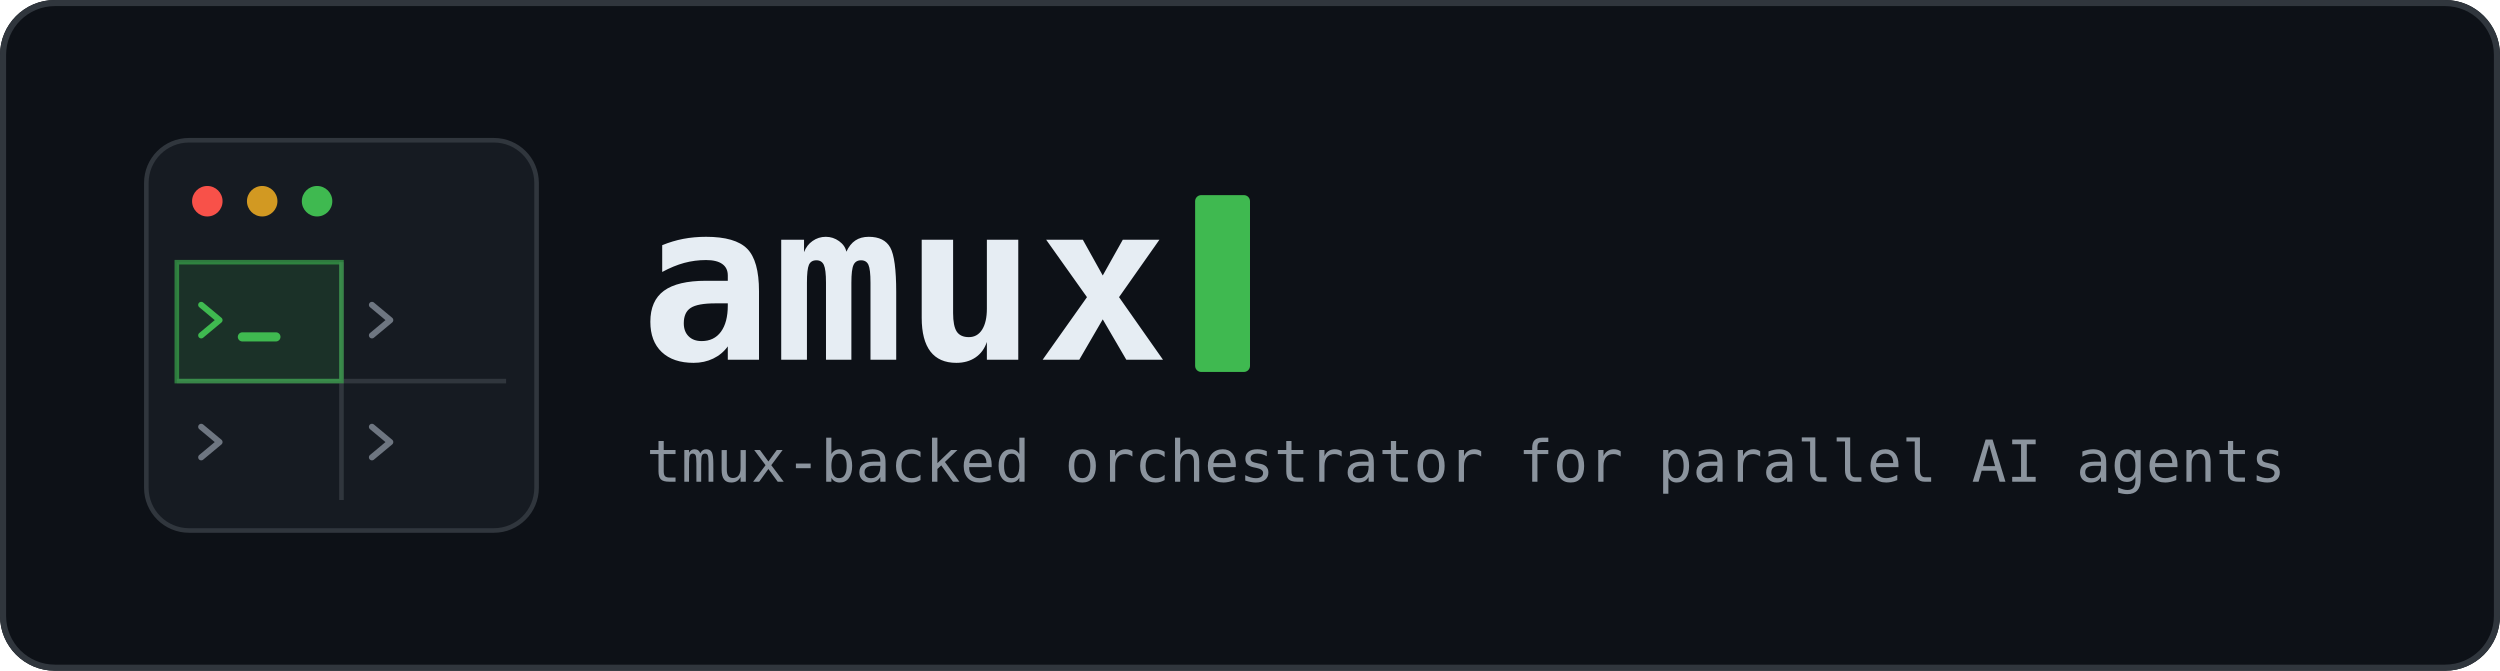
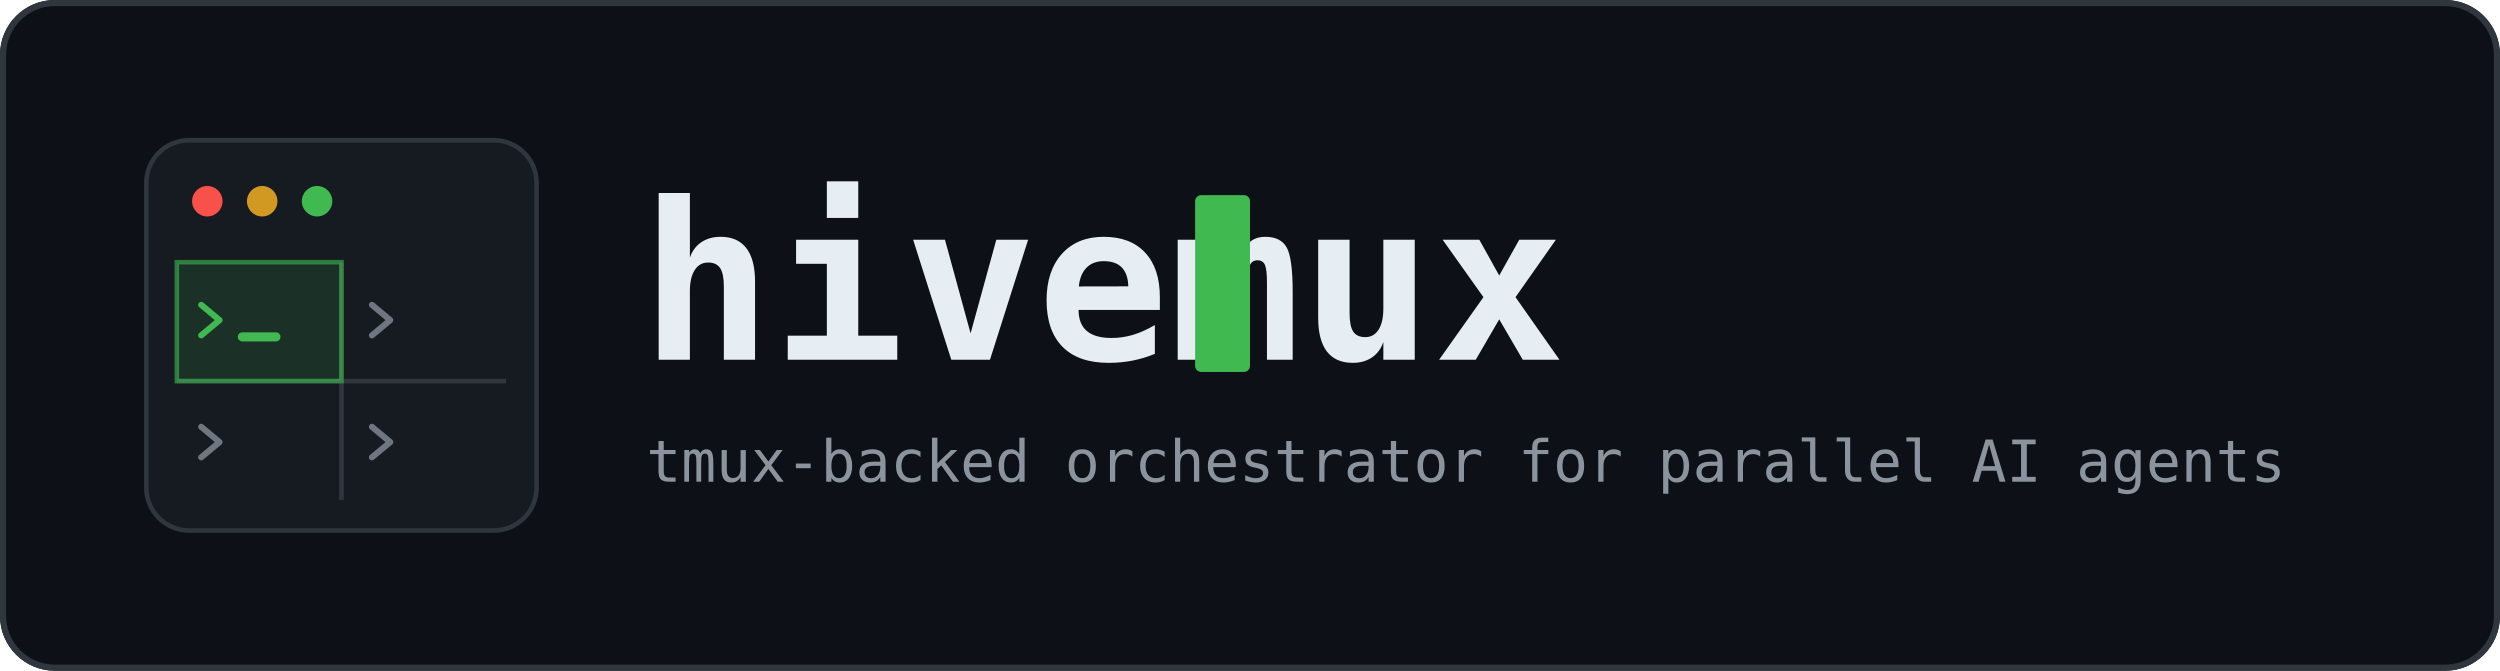
- <svg xmlns="http://www.w3.org/2000/svg" width="820" height="220" viewBox="0 0 820 220" fill="none" role="img" aria-label="amux">
+ <svg xmlns="http://www.w3.org/2000/svg" width="820" height="220" viewBox="0 0 820 220" fill="none" role="img" aria-label="hivemux">
  <rect width="820" height="220" rx="18" fill="#0d1117" />
  <rect x="1" y="1" width="818" height="218" rx="17" stroke="#30363d" stroke-width="2" />
  <g transform="translate(48,46)">
    <rect width="128" height="128" rx="14" fill="#161b22" stroke="#30363d" stroke-width="1.5" />
    <circle cx="20" cy="20" r="5" fill="#f85149" />
    <circle cx="38" cy="20" r="5" fill="#d29922" />
    <circle cx="56" cy="20" r="5" fill="#3fb950" />
    <line x1="64" y1="40" x2="64" y2="118" stroke="#30363d" stroke-width="1.5" />
    <line x1="10" y1="79" x2="118" y2="79" stroke="#30363d" stroke-width="1.5" />
    <rect x="10" y="40" width="54" height="39" fill="#3fb950" fill-opacity="0.14" />
    <rect x="10" y="40" width="54" height="39" stroke="#3fb950" stroke-opacity="0.6" stroke-width="1.5" />
    <path d="M18 54 l6 5 -6 5" stroke="#3fb950" stroke-width="2" fill="none" stroke-linecap="round" stroke-linejoin="round" />
    <rect x="30" y="63" width="14" height="3" rx="1.5" fill="#3fb950" />
    <path d="M74 54 l6 5 -6 5" stroke="#6e7681" stroke-width="2" fill="none" stroke-linecap="round" stroke-linejoin="round" />
    <path d="M18 94 l6 5 -6 5" stroke="#6e7681" stroke-width="2" fill="none" stroke-linecap="round" stroke-linejoin="round" />
    <path d="M74 94 l6 5 -6 5" stroke="#6e7681" stroke-width="2" fill="none" stroke-linecap="round" stroke-linejoin="round" />
  </g>
-   <text x="210" y="118" font-family="ui-monospace,SFMono-Regular,Menlo,Consolas,monospace" font-size="72" font-weight="700" fill="#e6edf3">amux</text>
+   <text x="210" y="118" font-family="ui-monospace,SFMono-Regular,Menlo,Consolas,monospace" font-size="72" font-weight="700" fill="#e6edf3">hivemux</text>
  <rect x="392" y="64" width="18" height="58" rx="2" fill="#3fb950" />
  <text x="212" y="158" font-family="ui-monospace,SFMono-Regular,Menlo,Consolas,monospace" font-size="19" fill="#8b949e">tmux-backed orchestrator for parallel AI agents</text>
</svg>
